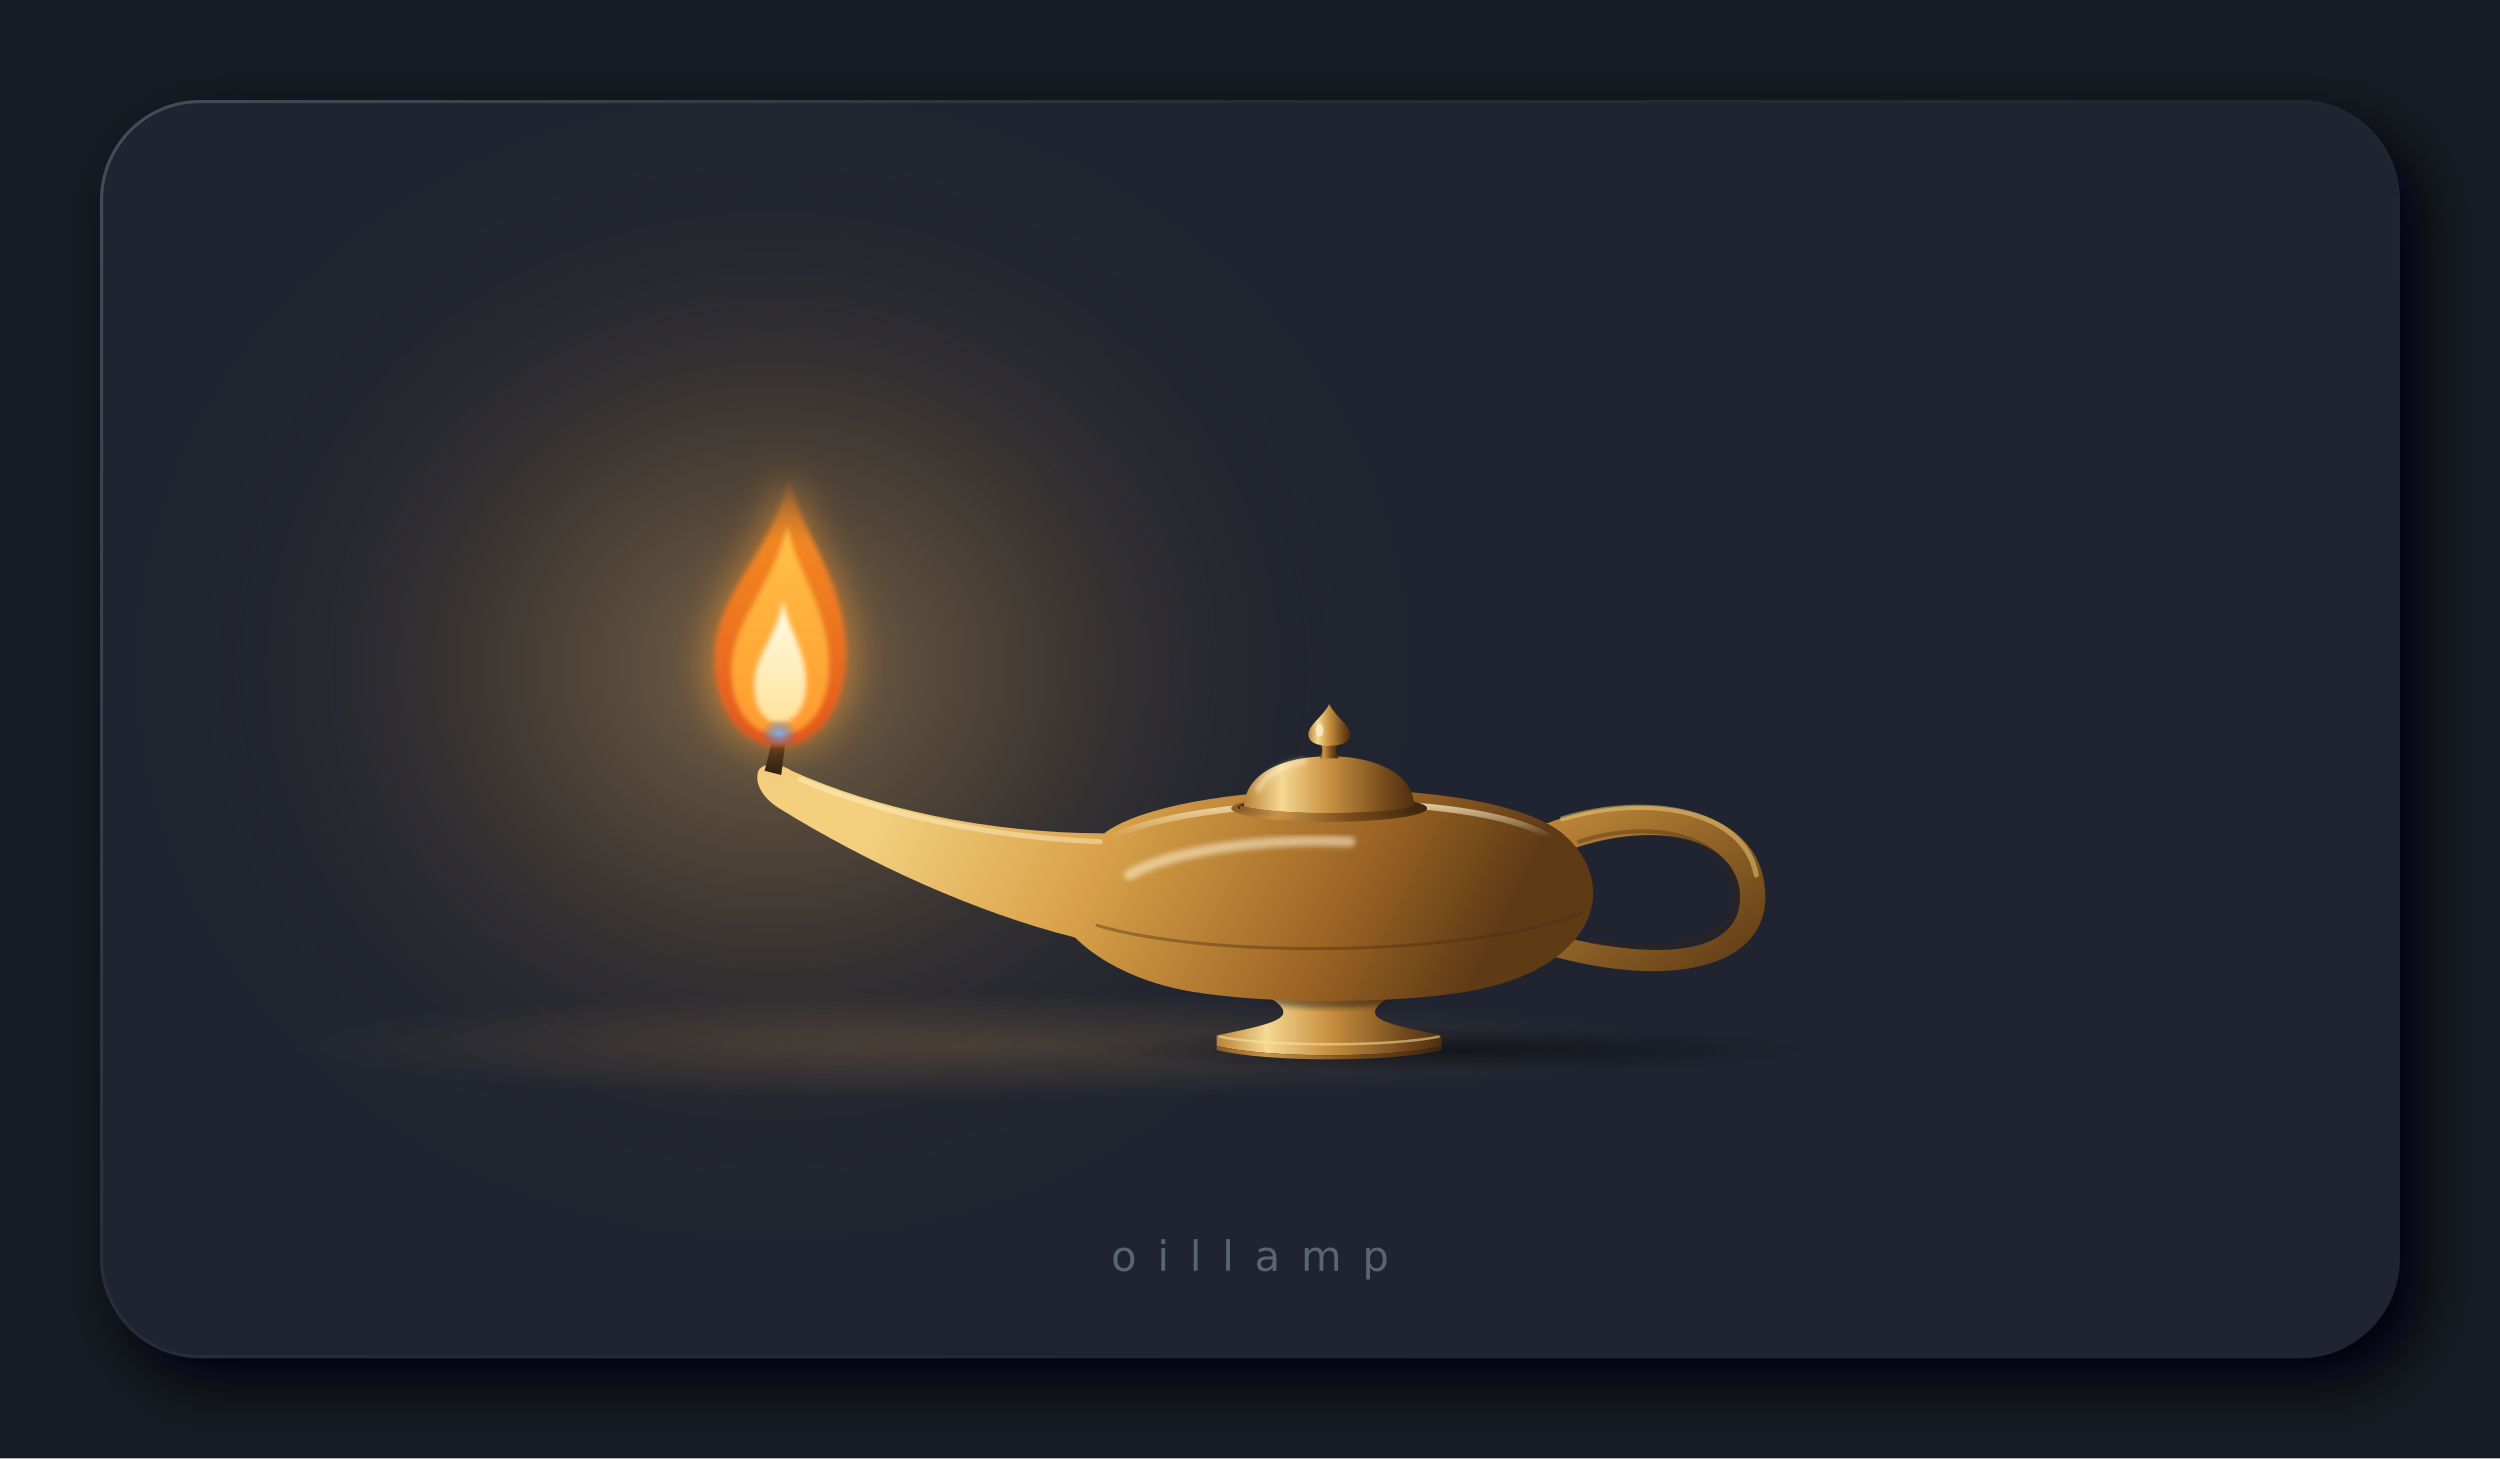
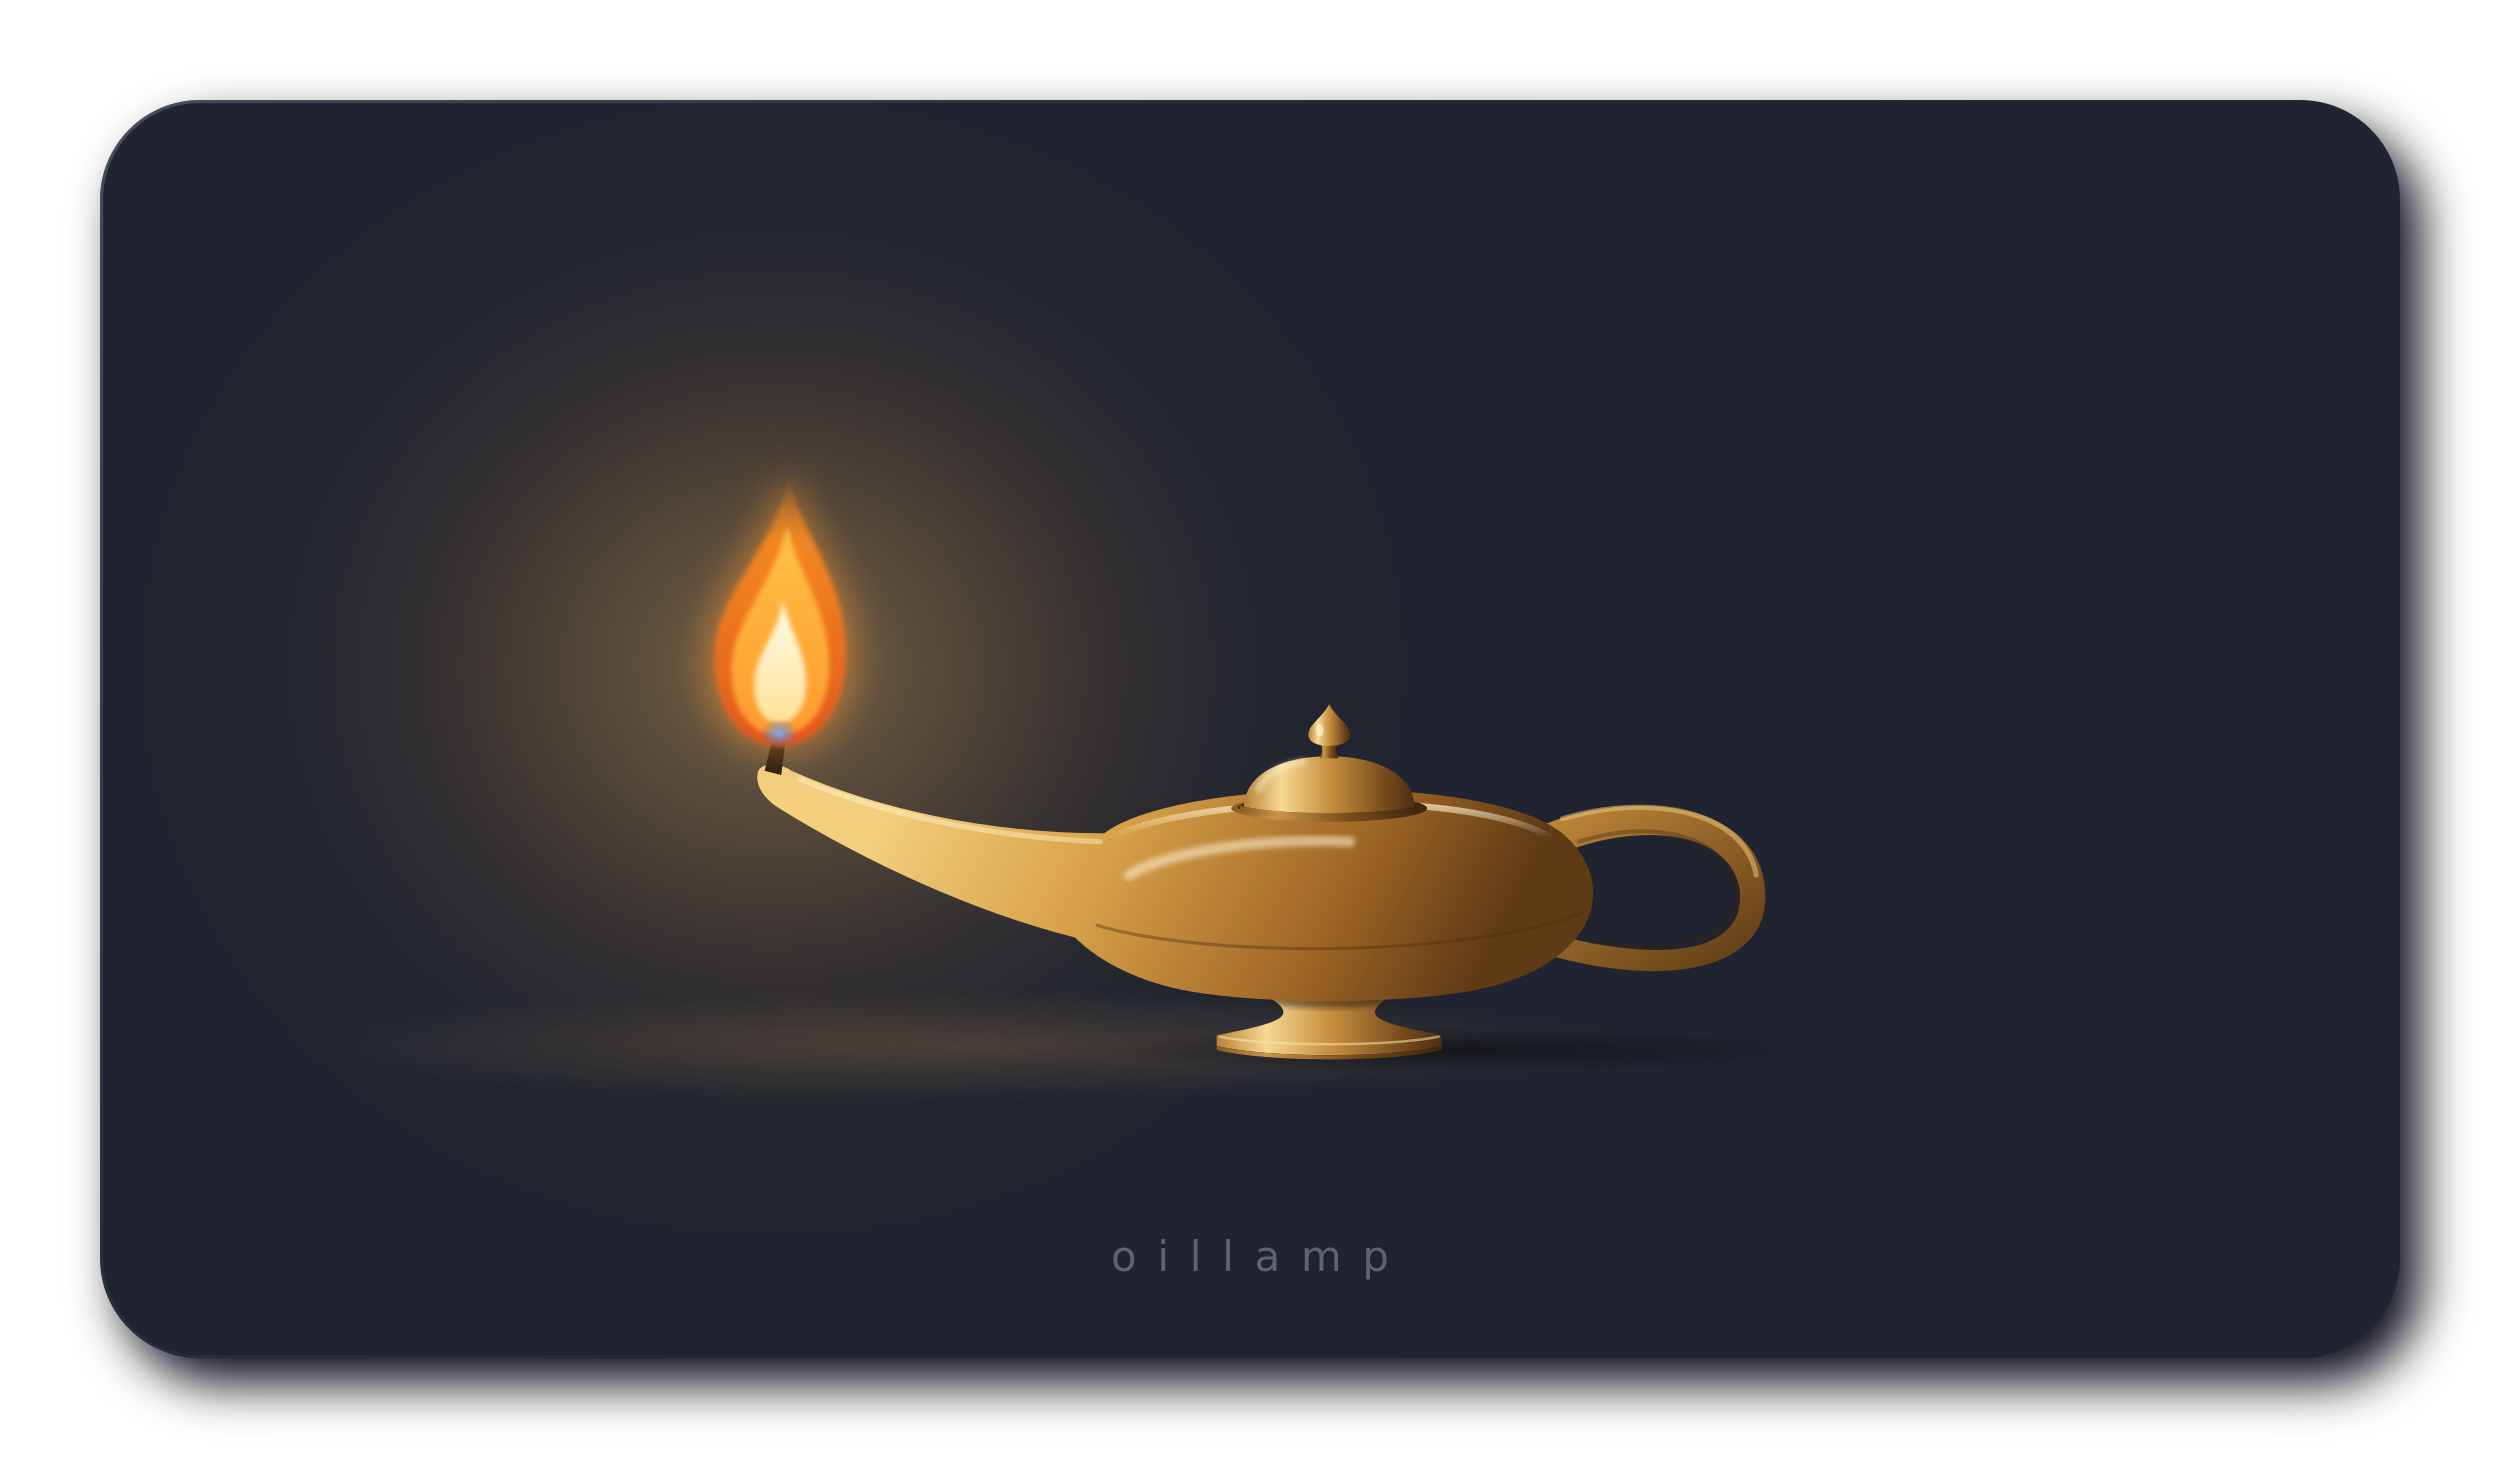
<svg xmlns="http://www.w3.org/2000/svg" width="1200" height="700" viewBox="0 0 1200 700">
  <defs>
    <radialGradient id="glow" cx="0" cy="0" r="1" gradientUnits="userSpaceOnUse" gradientTransform="translate(232 250) scale(390 350)">
      <stop offset="0.000" stop-color="#ffc56b" stop-opacity="0.34" />
      <stop offset="0.042" stop-color="#fcc167" stop-opacity="0.336" />
      <stop offset="0.083" stop-color="#fabd62" stop-opacity="0.326" />
      <stop offset="0.125" stop-color="#f7b95e" stop-opacity="0.308" />
      <stop offset="0.167" stop-color="#f4b559" stop-opacity="0.286" />
      <stop offset="0.208" stop-color="#f2b155" stop-opacity="0.259" />
      <stop offset="0.250" stop-color="#efac50" stop-opacity="0.23" />
      <stop offset="0.292" stop-color="#eda84c" stop-opacity="0.199" />
      <stop offset="0.333" stop-color="#eaa447" stop-opacity="0.169" />
      <stop offset="0.375" stop-color="#e7a043" stop-opacity="0.139" />
      <stop offset="0.417" stop-color="#e59c3f" stop-opacity="0.112" />
      <stop offset="0.458" stop-color="#e2983a" stop-opacity="0.088" />
      <stop offset="0.500" stop-color="#df9436" stop-opacity="0.067" />
      <stop offset="0.542" stop-color="#dd9031" stop-opacity="0.05" />
      <stop offset="0.583" stop-color="#da8c2d" stop-opacity="0.035" />
      <stop offset="0.625" stop-color="#d98a2b" stop-opacity="0.025" />
      <stop offset="0.667" stop-color="#d98a2b" stop-opacity="0.016" />
      <stop offset="0.708" stop-color="#d98a2b" stop-opacity="0.01" />
      <stop offset="0.750" stop-color="#d98a2b" stop-opacity="0.006" />
      <stop offset="0.792" stop-color="#d98a2b" stop-opacity="0.003" />
      <stop offset="0.833" stop-color="#d98a2b" stop-opacity="0.002" />
      <stop offset="0.875" stop-color="#d98a2b" stop-opacity="0.001" />
      <stop offset="0.917" stop-color="#d98a2b" stop-opacity="0" />
      <stop offset="0.958" stop-color="#d98a2b" stop-opacity="0" />
      <stop offset="1.000" stop-color="#d98a2b" stop-opacity="0" />
    </radialGradient>
    <radialGradient id="pool" cx="0" cy="0" r="1" gradientUnits="userSpaceOnUse" gradientTransform="translate(330 432) scale(330 26)">
      <stop offset="0" stop-color="#ffb65c" stop-opacity="0.16" />
      <stop offset="1" stop-color="#ffb65c" stop-opacity="0" />
    </radialGradient>
    <radialGradient id="shadow" cx="0" cy="0" r="1" gradientUnits="userSpaceOnUse" gradientTransform="translate(560 434) scale(170 11)">
      <stop offset="0" stop-color="#0b0d12" stop-opacity="0.7" />
      <stop offset="1" stop-color="#0b0d12" stop-opacity="0" />
    </radialGradient>
    <linearGradient id="brass" x1="300" y1="290" x2="560" y2="420" gradientUnits="userSpaceOnUse">
      <stop offset="0" stop-color="#f3cf7e" />
      <stop offset="0.35" stop-color="#d9a24a" />
      <stop offset="0.75" stop-color="#9c6424" />
      <stop offset="1" stop-color="#5e3a15" />
    </linearGradient>
    <linearGradient id="brassDark" x1="0" y1="0" x2="1" y2="1">
      <stop offset="0" stop-color="#c88f3d" />
      <stop offset="1" stop-color="#5a3713" />
    </linearGradient>
    <linearGradient id="turned" x1="0" y1="0" x2="1" y2="0">
      <stop offset="0" stop-color="#b98238" />
      <stop offset="0.22" stop-color="#f5d892" />
      <stop offset="0.5" stop-color="#c89040" />
      <stop offset="0.85" stop-color="#704619" />
      <stop offset="1" stop-color="#4e2f10" />
    </linearGradient>
    <linearGradient id="turnedDark" x1="0" y1="0" x2="1" y2="0">
      <stop offset="0" stop-color="#8a5a24" />
      <stop offset="0.22" stop-color="#c99447" />
      <stop offset="0.6" stop-color="#7a4d1c" />
      <stop offset="1" stop-color="#3e250c" />
    </linearGradient>
    <linearGradient id="sheen" x1="0" y1="0" x2="0" y2="1">
      <stop offset="0" stop-color="#fff3d0" stop-opacity="0.75" />
      <stop offset="1" stop-color="#fff3d0" stop-opacity="0" />
    </linearGradient>
    <linearGradient id="flameOuter" x1="0" y1="0" x2="0" y2="1">
      <stop offset="0" stop-color="#ff8a1f" stop-opacity="0" />
      <stop offset="0.25" stop-color="#ff8a1f" stop-opacity="0.85" />
      <stop offset="1" stop-color="#e2561a" />
    </linearGradient>
    <linearGradient id="flameMid" x1="0" y1="0" x2="0" y2="1">
      <stop offset="0" stop-color="#ffc247" />
      <stop offset="1" stop-color="#ff9a2e" />
    </linearGradient>
    <linearGradient id="flameCore" x1="0" y1="0" x2="0" y2="1">
      <stop offset="0" stop-color="#fffbe8" />
      <stop offset="1" stop-color="#ffe29a" />
    </linearGradient>
    <radialGradient id="flameBase" cx="0.5" cy="0.5" r="0.5">
      <stop offset="0" stop-color="#6fb4ff" stop-opacity="0.9" />
      <stop offset="1" stop-color="#3b6fd8" stop-opacity="0" />
    </radialGradient>
    <filter id="halo" x="-100%" y="-100%" width="300%" height="300%">
      <feGaussianBlur stdDeviation="9" />
    </filter>
    <filter id="soften" x="-20%" y="-20%" width="140%" height="140%">
      <feGaussianBlur stdDeviation="1.2" />
    </filter>
    <filter id="panelShadow" x="-10%" y="-10%" width="120%" height="120%">
      <feGaussianBlur stdDeviation="12" />
    </filter>
    <linearGradient id="rim" x1="48" y1="48" x2="700" y2="652" gradientUnits="userSpaceOnUse">
      <stop offset="0" stop-color="#8e97ab" stop-opacity="0.35" />
      <stop offset="0.45" stop-color="#8e97ab" stop-opacity="0.08" />
      <stop offset="1" stop-color="#8e97ab" stop-opacity="0" />
    </linearGradient>
    <clipPath id="panel">
      <rect x="48" y="48" width="1104" height="604" rx="48" />
    </clipPath>
  </defs>
-   <rect width="1200" height="700" fill="#161a22" />
  <rect x="58" y="60" width="1104" height="604" rx="48" fill="#050608" opacity="0.95" filter="url(#panelShadow)" />
  <g clip-path="url(#panel)">
    <rect width="1200" height="700" fill="#1f2430" />
    <g transform="translate(138 70)">
      <rect x="-138" y="-70" width="1200" height="700" fill="url(#glow)" />
      <rect x="-138" y="-70" width="1200" height="700" fill="url(#pool)" />
      <rect x="-138" y="-70" width="1200" height="700" fill="url(#shadow)" />
      <path d="M592 331 C634 308 704 311 709 355 C714 392 670 406 607 389 L609 379                C670 394 700 384 697 357 C692 325 638 324 600 345 Z" fill="url(#brassDark)" />
      <path d="M612 323 C652 311 699 318 705 350" fill="none" stroke="#f3cf7e" stroke-opacity="0.5" stroke-width="2.5" stroke-linecap="round" />
      <path d="M620 334 C650 324 690 328 695 357 C698 380 670 389 626 382" fill="none" stroke="#3e250c" stroke-opacity="0.35" stroke-width="2" stroke-linecap="round" />
      <path d="M466 404 C472 410 478 412 478 416 C478 421 460 424 446 427 L446 432                C470 438 530 438 554 432 L554 427 C540 424 522 421 522 416 C522 412 528 410 534 404 Z" fill="url(#turned)" />
      <path d="M446 432 C470 438 530 438 554 432 L554 434 C530 440 470 440 446 434 Z" fill="url(#turnedDark)" />
      <path d="M447 427.5 C470 432.5 530 432.5 553 427.5" fill="none" stroke="#fbe3a6" stroke-opacity="0.55" stroke-width="1.2" />
      <ellipse cx="500" cy="410" rx="30" ry="4" fill="#24160a" opacity="0.5" filter="url(#soften)" />
      <path d="M226 300                C228 296 236 296 242 300                C282 318 336 330 392 330                C426 304 574 300 612 330                C642 356 626 396 566 406                C530 412 470 412 434 406                C410 402 390 392 378 380                C330 368 278 344 236 318                C228 313 224 306 226 300 Z" fill="url(#brass)" />
      <path d="M396 332 C432 312 568 308 606 332" fill="none" stroke="url(#sheen)" stroke-width="3" stroke-linecap="round" />
      <path d="M246 304 C286 321 338 332 390 334" fill="none" stroke="#fff3d0" stroke-opacity="0.45" stroke-width="2.5" stroke-linecap="round" />
      <path d="M404 350 C424 338 470 332 510 334" fill="none" stroke="#fff4d6" stroke-opacity="0.55" stroke-width="5" stroke-linecap="round" filter="url(#soften)" />
      <path d="M388 374 C440 390 566 390 622 368" fill="none" stroke="#4a2d10" stroke-opacity="0.4" stroke-width="1.5" />
      <ellipse cx="500" cy="318" rx="47" ry="6.5" fill="url(#turnedDark)" />
      <ellipse cx="500" cy="317.5" rx="44" ry="5" fill="#3e250c" />
      <path d="M459 317 C460 301 478 293 500 293 C522 293 540 301 541 317 C528 321.5 472 321.5 459 317 Z" fill="url(#turned)" />
      <path d="M457 316.5 C472 321.5 528 321.5 543 316.5 L543 319 C528 324.5 472 324.5 457 319 Z" fill="url(#turnedDark)" />
      <path d="M466 309 C469 302 478 297 488 295.5" fill="none" stroke="#fff4d6" stroke-opacity="0.6" stroke-width="2.5" stroke-linecap="round" filter="url(#soften)" />
      <path d="M495.5 294 C497 291 497 289 495.5 286.5 L504.5 286.5 C503 289 503 291 504.5 294 Z" fill="url(#turnedDark)" />
      <path d="M500 268 C503 274 510 278 510 282.5 C510 286.5 505.5 288 500 288 C494.5 288 490 286.5 490 282.5                C490 278 497 274 500 268 Z" fill="url(#turned)" />
      <ellipse cx="495.5" cy="280.5" rx="1.8" ry="3.2" fill="#fff4d6" opacity="0.7" />
      <path d="M229 300 L233 284 L239 286 L237 302 Z" fill="#2a1d12" />
      <g transform="translate(236 288)">
        <path d="M4 -132 C14 -100 38 -74 36 -40 C34 -12 18 2 0 2 C-18 2 -35 -12 -35 -40 C-35 -72 -8 -92 4 -132 Z" fill="#ff9b33" opacity="0.55" filter="url(#halo)" />
        <path d="M5 -130 C8 -104 32 -82 32 -44 C32 -16 17 0 0 0 C-17 0 -31 -16 -31 -42 C-31 -74 -4 -90 5 -130 Z" fill="url(#flameOuter)" filter="url(#soften)" />
        <path d="M4 -106 C7 -86 24 -66 24 -38 C24 -16 12 -5 0 -5 C-12 -5 -23 -16 -23 -36 C-23 -60 -3 -76 4 -106 Z" fill="url(#flameMid)" filter="url(#soften)" />
        <path d="M2 -70 C4 -56 13 -46 13 -30 C13 -18 7 -11 0 -11 C-7 -11 -12 -18 -12 -29 C-12 -44 -1 -52 2 -70 Z" fill="url(#flameCore)" filter="url(#soften)" />
        <ellipse cx="0" cy="-6" rx="9" ry="7" fill="url(#flameBase)" />
      </g>
    </g>
    <text x="600" y="610" text-anchor="middle" fill="#8e97ab" fill-opacity="0.55" font-family="DejaVu Sans, Liberation Sans, sans-serif" font-size="20" letter-spacing="10">oillamp</text>
  </g>
  <rect x="48.75" y="48.75" width="1102.5" height="602.5" rx="47.25" fill="none" stroke="url(#rim)" stroke-width="1.5" />
</svg>
